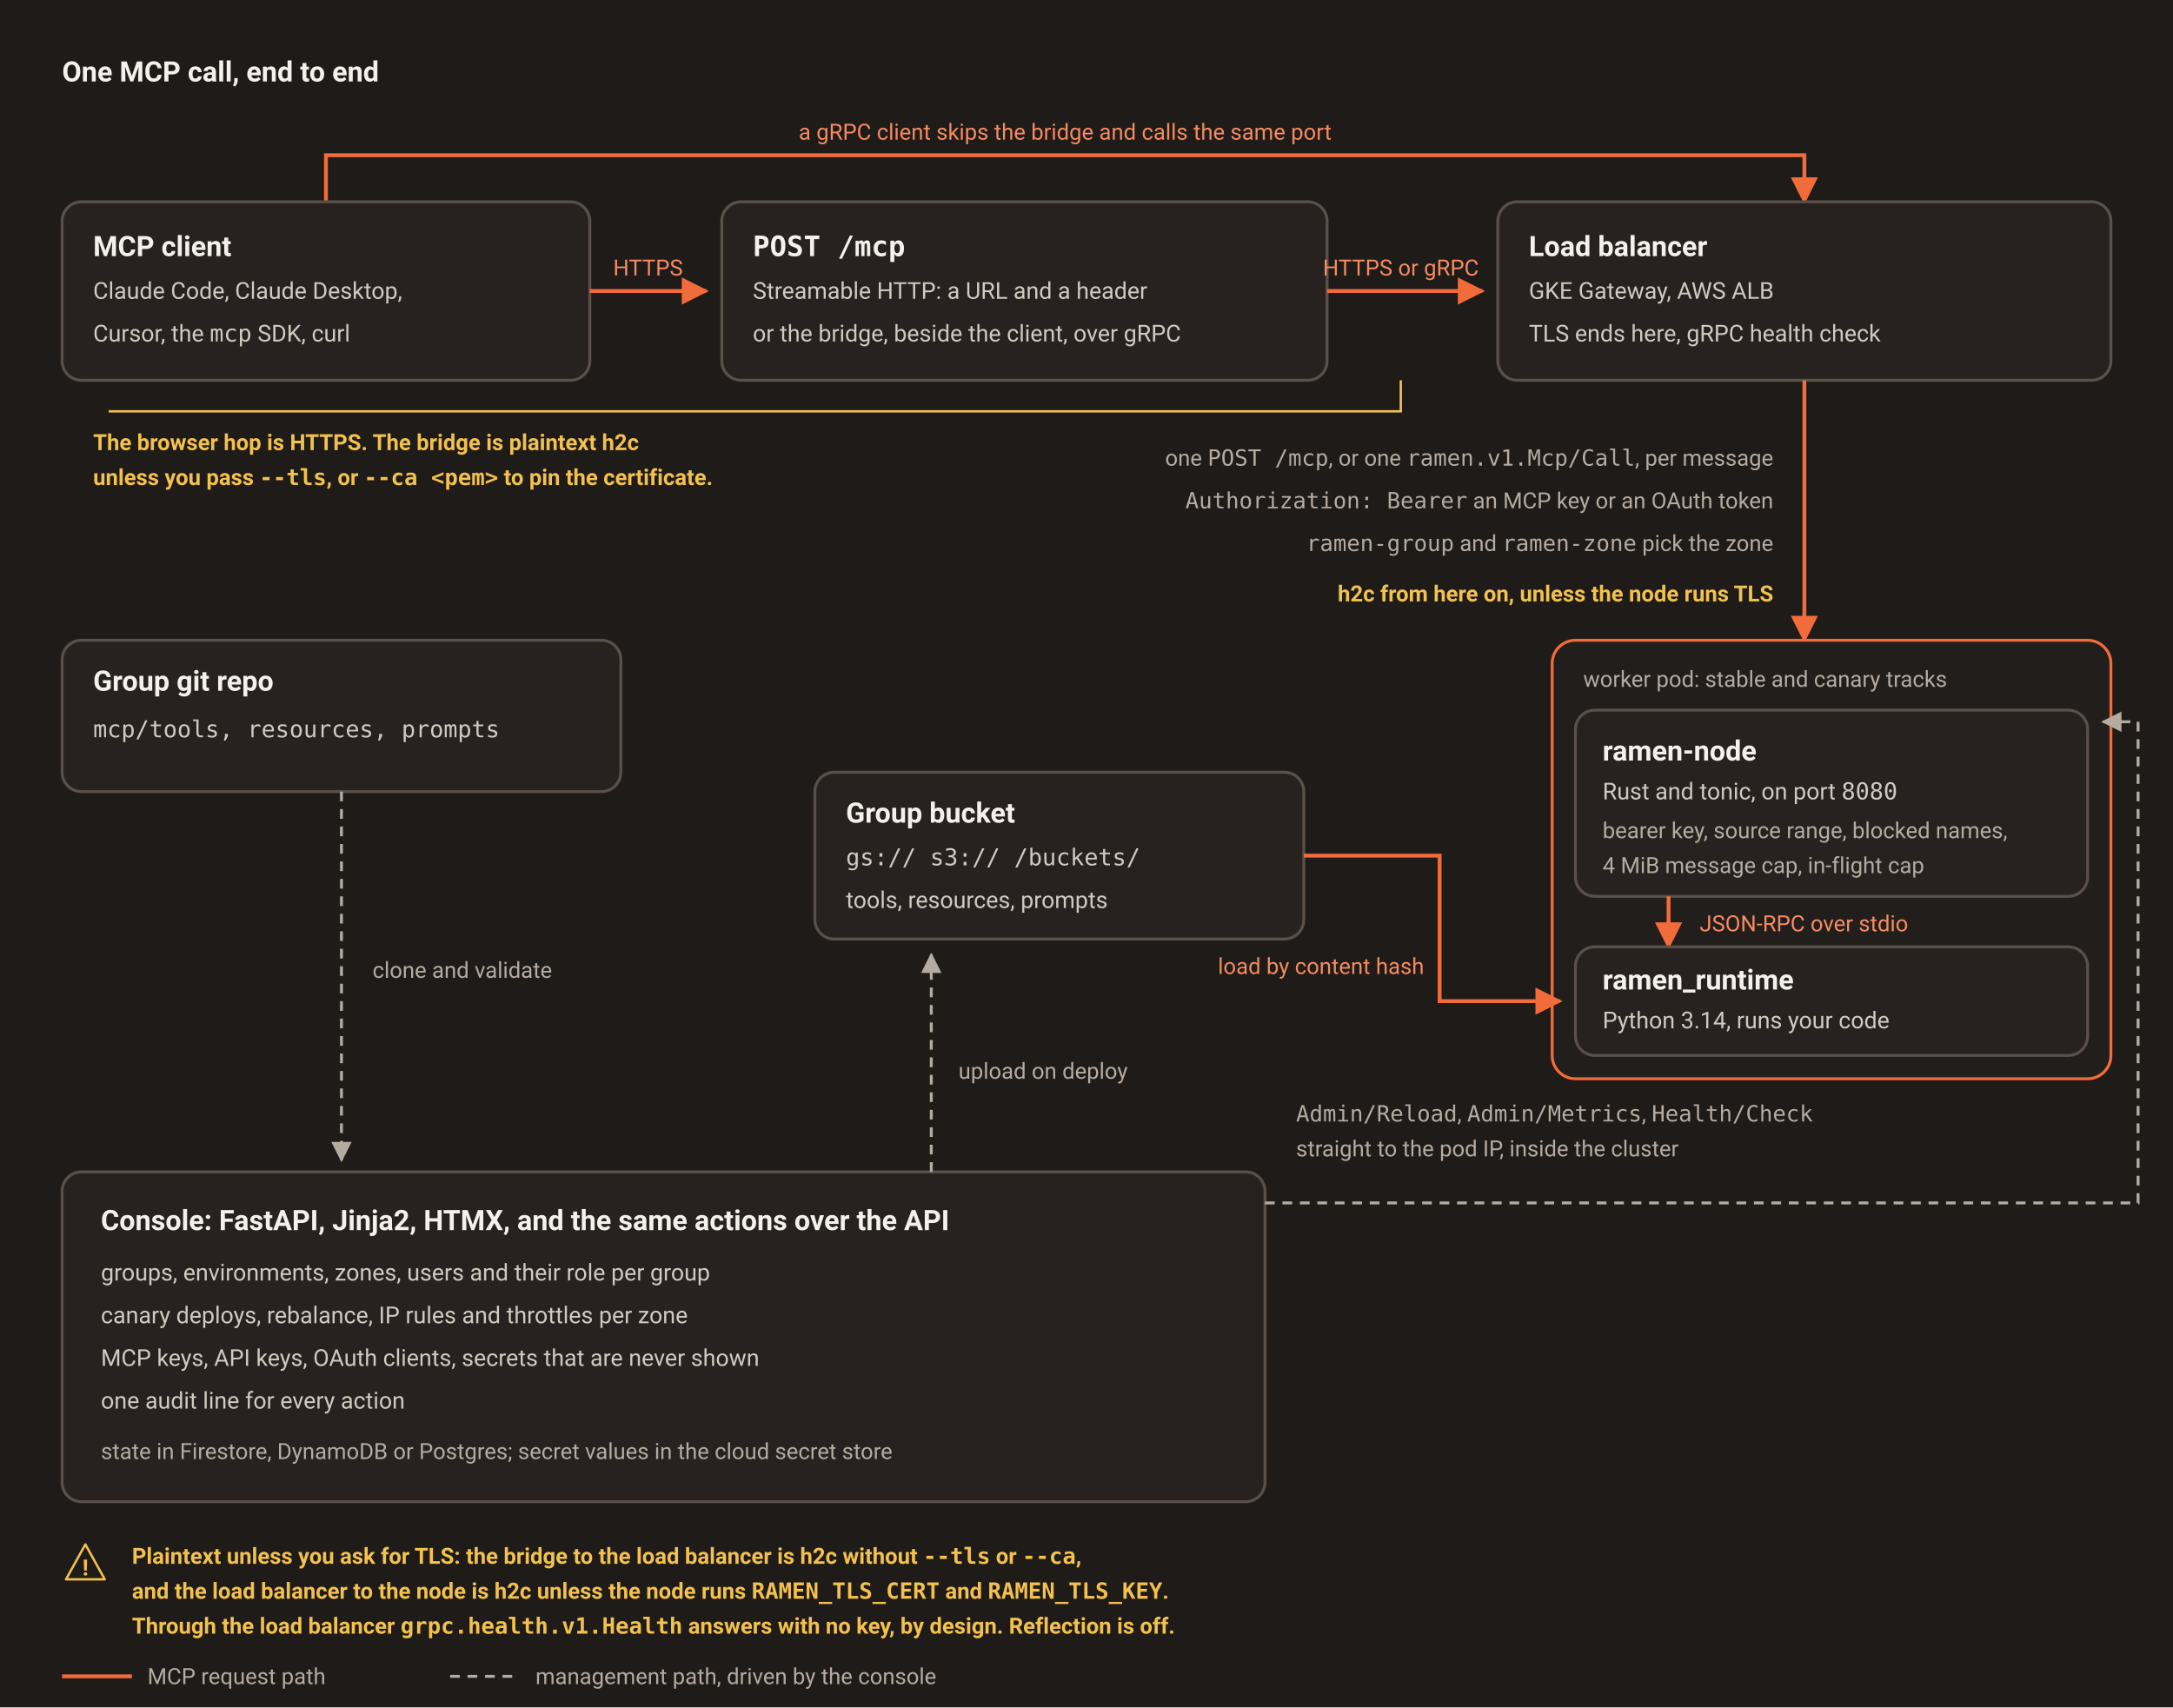
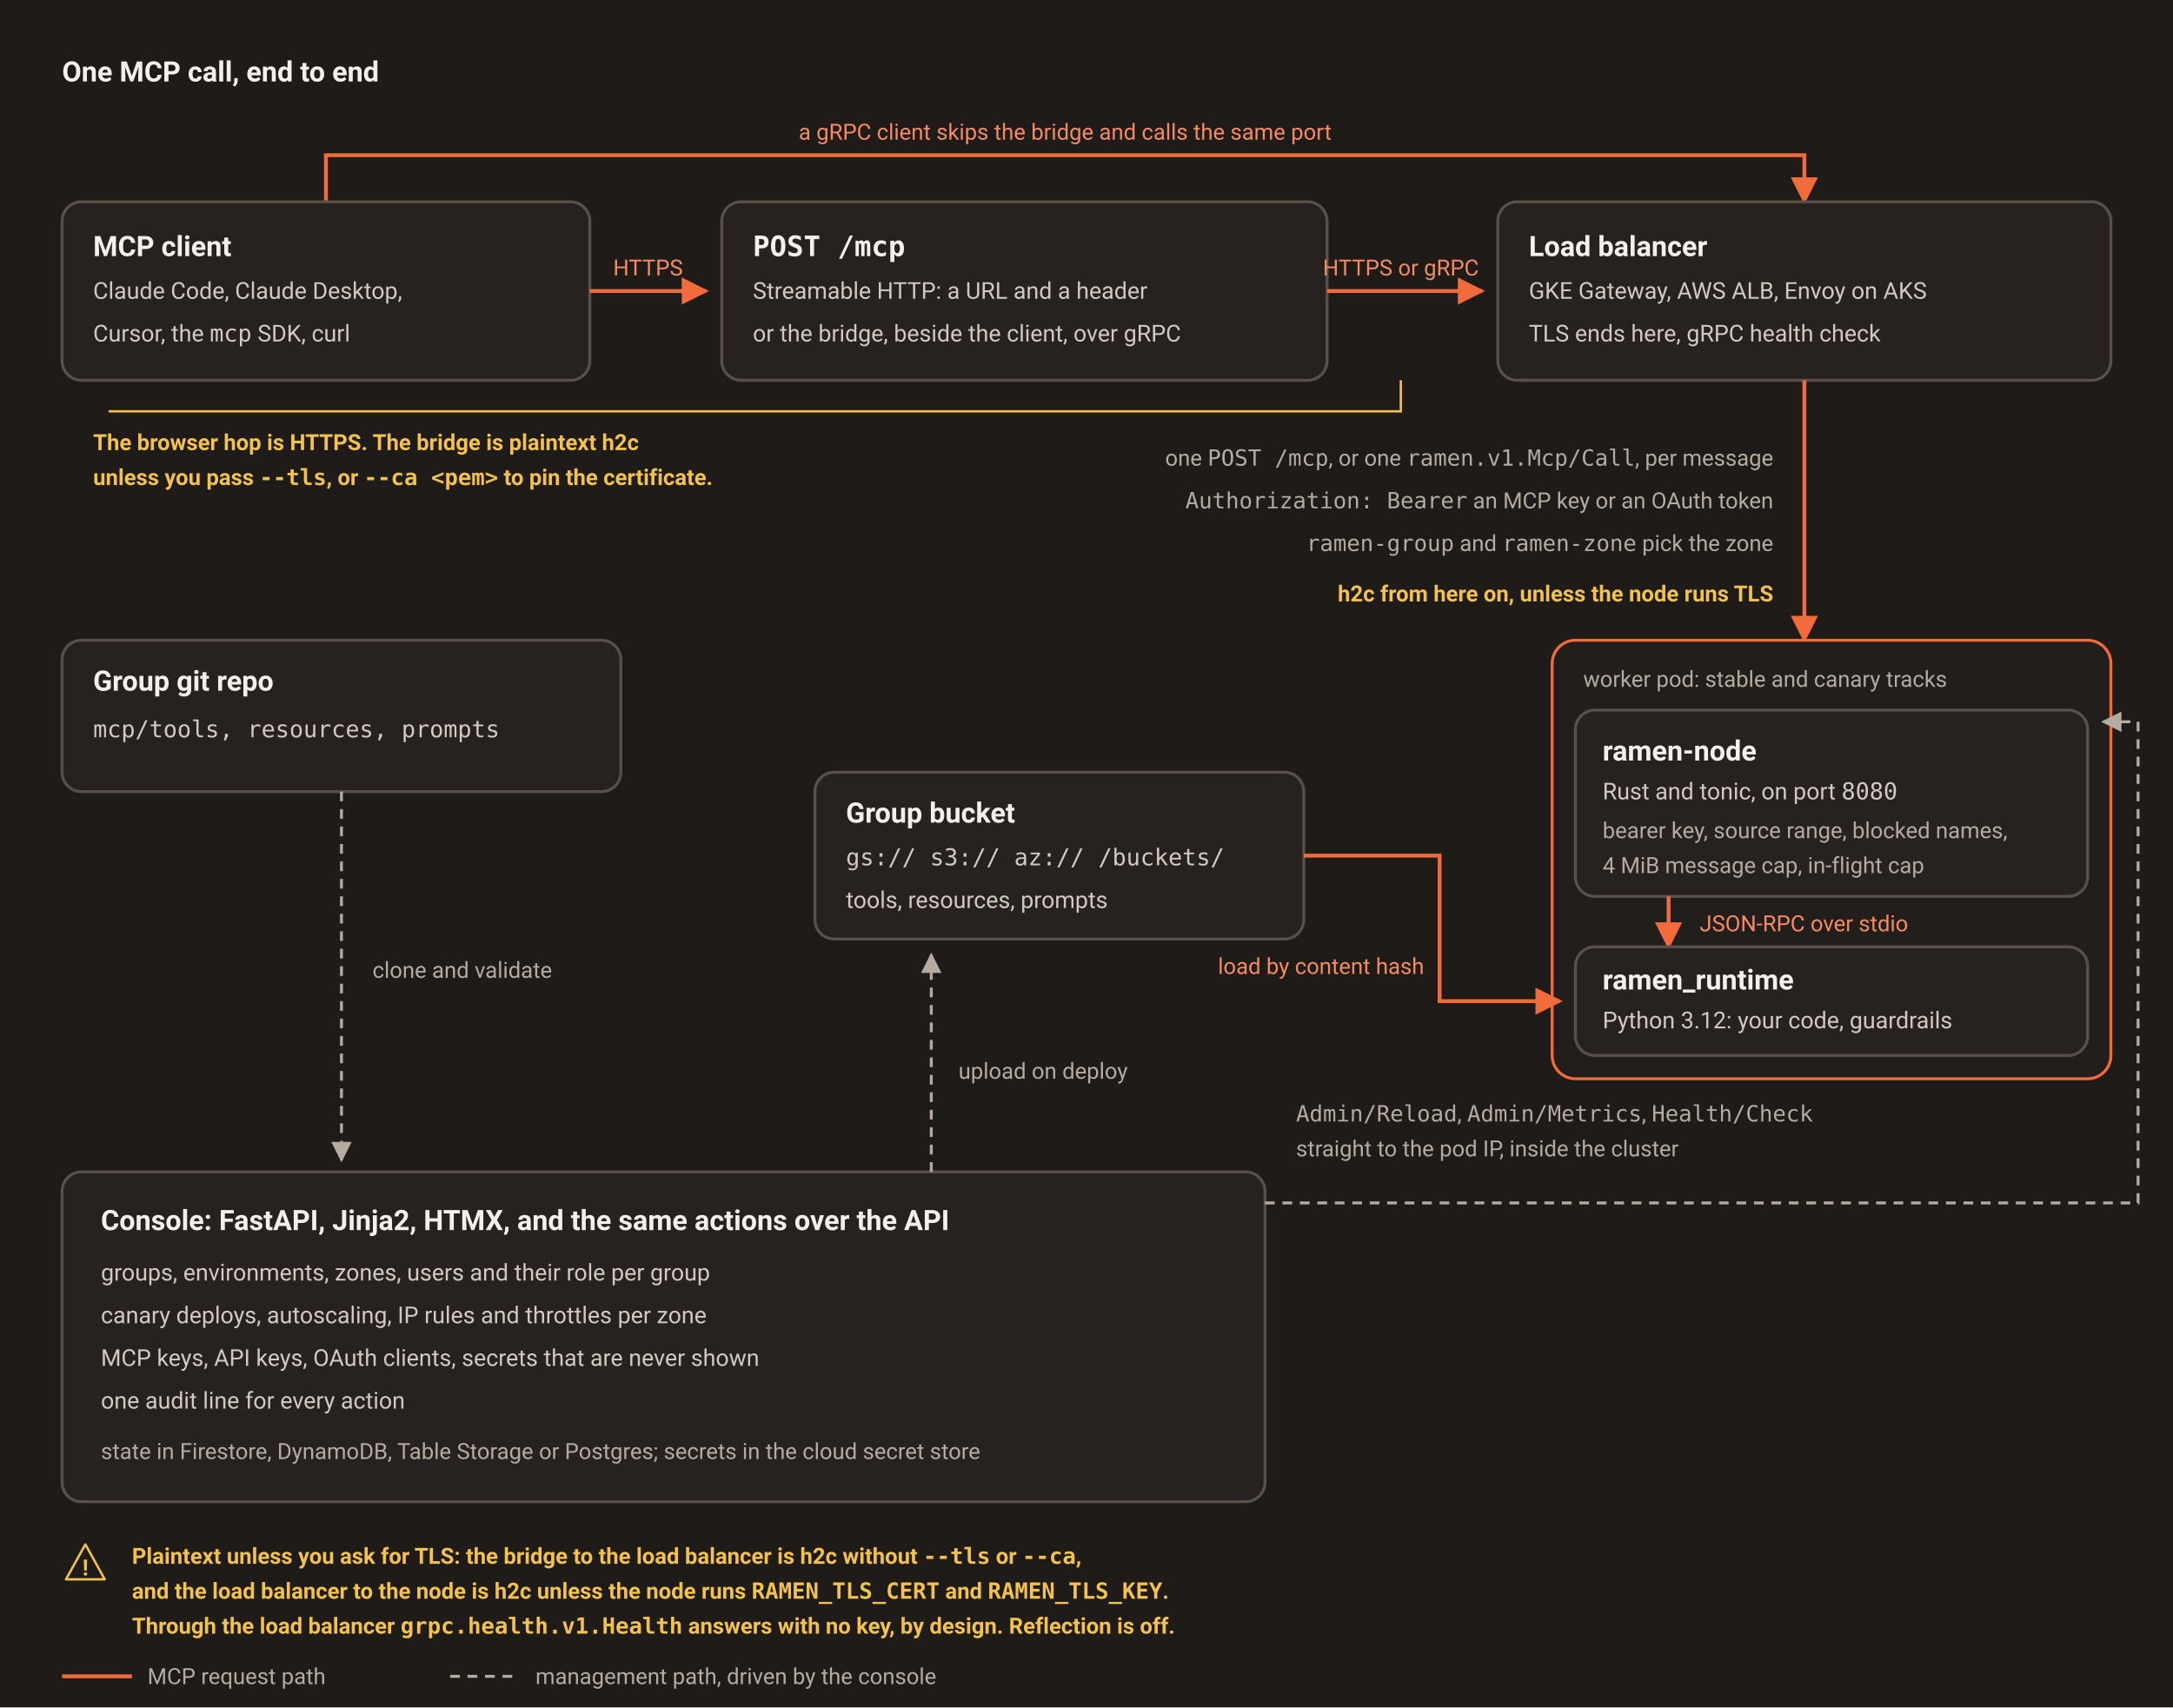
<svg xmlns="http://www.w3.org/2000/svg" viewBox="0 0 1120 880" width="1120" height="880" role="img" aria-labelledby="ramen-arch-title ramen-arch-desc" font-family="-apple-system, BlinkMacSystemFont, 'Segoe UI', Roboto, Helvetica, Arial, sans-serif">
  <defs>
    <marker id="a-coral" viewBox="0 0 10 10" refX="9" refY="5" markerWidth="7" markerHeight="7" orient="auto-start-reverse">
      <path d="M0,0 L10,5 L0,10 z" fill="#F26B3A" />
    </marker>
    <marker id="a-mute" viewBox="0 0 10 10" refX="9" refY="5" markerWidth="7" markerHeight="7" orient="auto-start-reverse">
      <path d="M0,0 L10,5 L0,10 z" fill="#B5ABA1" />
    </marker>
    <style>
      .bx  { fill:#272220; stroke:#5A504A; stroke-width:1.5; rx:10; }
      .pod { fill:#221E1C; stroke:#F26B3A; stroke-width:1.5; rx:12; }
      .h   { fill:#F4F1EC; font-size:14.5px; font-weight:700; }
      .b   { fill:#D2CAC1; font-size:12px; }
      .m   { fill:#B5ABA1; font-size:11.5px; }
      .lbl { fill:#F58B62; font-size:11.5px; }
      /* caution token: #F2C14E on #1F1B18 = 10.19:1, well past WCAG AA */
      .warn{ fill:#F2C14E; font-size:11.5px; font-weight:600; }
      .warnline { stroke:#F2C14E; stroke-width:1.2; fill:none; }
      .mono{ font-family:ui-monospace,SFMono-Regular,Menlo,Consolas,monospace; }
      .flow{ stroke:#F26B3A; stroke-width:2; fill:none; }
      .mgmt{ stroke:#B5ABA1; stroke-width:1.5; fill:none; stroke-dasharray:5 4; }
    </style>
  </defs>
  <rect width="1120" height="880" fill="#1F1B18" />
  <text x="32" y="42" class="h" font-size="20px">One MCP call, end to end</text>
  <path class="flow" d="M168,104 V80 H930 V104" marker-end="url(#a-coral)" />
  <text x="549" y="72" class="lbl" text-anchor="middle">a gRPC client skips the bridge and calls the same port</text>
  <rect class="bx" x="32" y="104" width="272" height="92" />
  <text x="48" y="132" class="h">MCP client</text>
  <text x="48" y="154" class="b">Claude Code, Claude Desktop,</text>
  <text x="48" y="176" class="b">Cursor, the <tspan class="mono">mcp</tspan> SDK, curl</text>
  <path class="flow" d="M304,150 H364" marker-end="url(#a-coral)" />
  <text x="334" y="142" class="lbl" text-anchor="middle">HTTPS</text>
  <rect class="bx" x="372" y="104" width="312" height="92" />
  <text x="388" y="132" class="h mono">POST /mcp</text>
  <text x="388" y="154" class="b">Streamable HTTP: a URL and a header</text>
  <text x="388" y="176" class="b">or the bridge, beside the client, over gRPC</text>
  <path class="flow" d="M684,150 H764" marker-end="url(#a-coral)" />
  <text x="722" y="142" class="lbl" text-anchor="middle">HTTPS or gRPC</text>
  <rect class="bx" x="772" y="104" width="316" height="92" />
  <text x="788" y="132" class="h">Load balancer</text>
-   <text x="788" y="154" class="b">GKE Gateway, AWS ALB</text>
+   <text x="788" y="154" class="b">GKE Gateway, AWS ALB, Envoy on AKS</text>
  <text x="788" y="176" class="b">TLS ends here, gRPC health check</text>
  <path class="warnline" d="M722,196 V212 H56" />
  <text x="48" y="232" class="warn">The browser hop is HTTPS. The bridge is plaintext h2c</text>
  <text x="48" y="250" class="warn">unless you pass <tspan class="mono">--tls</tspan>, or <tspan class="mono">--ca &lt;pem&gt;</tspan> to pin the certificate.</text>
  <path class="flow" d="M930,196 V330" marker-end="url(#a-coral)" />
  <text x="914" y="240" class="m" text-anchor="end">one <tspan class="mono">POST /mcp</tspan>, or one <tspan class="mono">ramen.v1.Mcp/Call</tspan>, per message</text>
  <text x="914" y="262" class="m" text-anchor="end">
    <tspan class="mono">Authorization: Bearer</tspan> an MCP key or an OAuth token</text>
  <text x="914" y="284" class="m" text-anchor="end">
    <tspan class="mono">ramen-group</tspan> and <tspan class="mono">ramen-zone</tspan> pick the zone</text>
  <text x="914" y="310" class="warn" text-anchor="end">h2c from here on, unless the node runs TLS</text>
  <rect class="pod" x="800" y="330" width="288" height="226" />
  <text x="816" y="354" class="m">worker pod: stable and canary tracks</text>
  <rect class="bx" x="812" y="366" width="264" height="96" />
  <text x="826" y="392" class="h">ramen-node</text>
  <text x="826" y="412" class="b">Rust and tonic, on port <tspan class="mono">8080</tspan>
  </text>
  <text x="826" y="432" class="m">bearer key, source range, blocked names,</text>
  <text x="826" y="450" class="m">4 MiB message cap, in-flight cap</text>
  <path class="flow" d="M860,462 V488" marker-end="url(#a-coral)" />
  <text x="876" y="480" class="lbl">JSON-RPC over stdio</text>
  <rect class="bx" x="812" y="488" width="264" height="56" />
  <text x="826" y="510" class="h">ramen_runtime</text>
-   <text x="826" y="530" class="b">Python 3.14, runs your code</text>
+   <text x="826" y="530" class="b">Python 3.12: your code, guardrails</text>
  <rect class="bx" x="420" y="398" width="252" height="86" />
  <text x="436" y="424" class="h">Group bucket</text>
-   <text x="436" y="446" class="b mono">gs:// s3:// /buckets/</text>
+   <text x="436" y="446" class="b mono">gs:// s3:// az:// /buckets/</text>
  <text x="436" y="468" class="b">tools, resources, prompts</text>
  <path class="flow" d="M672,441 H742 V516 H804" marker-end="url(#a-coral)" />
  <text x="734" y="502" class="lbl" text-anchor="end">load by content hash</text>
  <rect class="bx" x="32" y="330" width="288" height="78" />
  <text x="48" y="356" class="h">Group git repo</text>
  <text x="48" y="380" class="b mono">mcp/tools, resources, prompts</text>
  <path class="mgmt" d="M176,408 V598" marker-end="url(#a-mute)" />
  <text x="192" y="504" class="m">clone and validate</text>
  <rect class="bx" x="32" y="604" width="620" height="170" />
  <text x="52" y="634" class="h">Console: FastAPI, Jinja2, HTMX, and the same actions over the API</text>
  <text x="52" y="660" class="b">groups, environments, zones, users and their role per group</text>
-   <text x="52" y="682" class="b">canary deploys, rebalance, IP rules and throttles per zone</text>
+   <text x="52" y="682" class="b">canary deploys, autoscaling, IP rules and throttles per zone</text>
  <text x="52" y="704" class="b">MCP keys, API keys, OAuth clients, secrets that are never shown</text>
  <text x="52" y="726" class="b">one audit line for every action</text>
-   <text x="52" y="752" class="m">state in Firestore, DynamoDB or Postgres; secret values in the cloud secret store</text>
+   <text x="52" y="752" class="m">state in Firestore, DynamoDB, Table Storage or Postgres; secrets in the cloud secret store</text>
  <path class="mgmt" d="M480,604 V492" marker-end="url(#a-mute)" />
  <text x="494" y="556" class="m">upload on deploy</text>
  <path class="mgmt" d="M652,620 H1102 V372 H1084" marker-end="url(#a-mute)" />
  <text x="668" y="578" class="m">
    <tspan class="mono">Admin/Reload</tspan>, <tspan class="mono">Admin/Metrics</tspan>, <tspan class="mono">Health/Check</tspan>
  </text>
  <text x="668" y="596" class="m">straight to the pod IP, inside the cluster</text>
  <path class="warnline" d="M44,796 L54,814 L34,814 Z" stroke-linejoin="round" />
  <text x="44" y="812" class="warn" font-size="12px" text-anchor="middle">!</text>
  <text x="68" y="806" class="warn">Plaintext unless you ask for TLS: the bridge to the load balancer is h2c without <tspan class="mono">--tls</tspan> or <tspan class="mono">--ca</tspan>,</text>
  <text x="68" y="824" class="warn">and the load balancer to the node is h2c unless the node runs <tspan class="mono">RAMEN_TLS_CERT</tspan> and <tspan class="mono">RAMEN_TLS_KEY</tspan>.</text>
  <text x="68" y="842" class="warn">Through the load balancer <tspan class="mono">grpc.health.v1.Health</tspan> answers with no key, by design. Reflection is off.</text>
  <path class="flow" d="M32,864 H68" />
  <text x="76" y="868" class="m">MCP request path</text>
  <path class="mgmt" d="M232,864 H268" />
  <text x="276" y="868" class="m">management path, driven by the console</text>
</svg>
